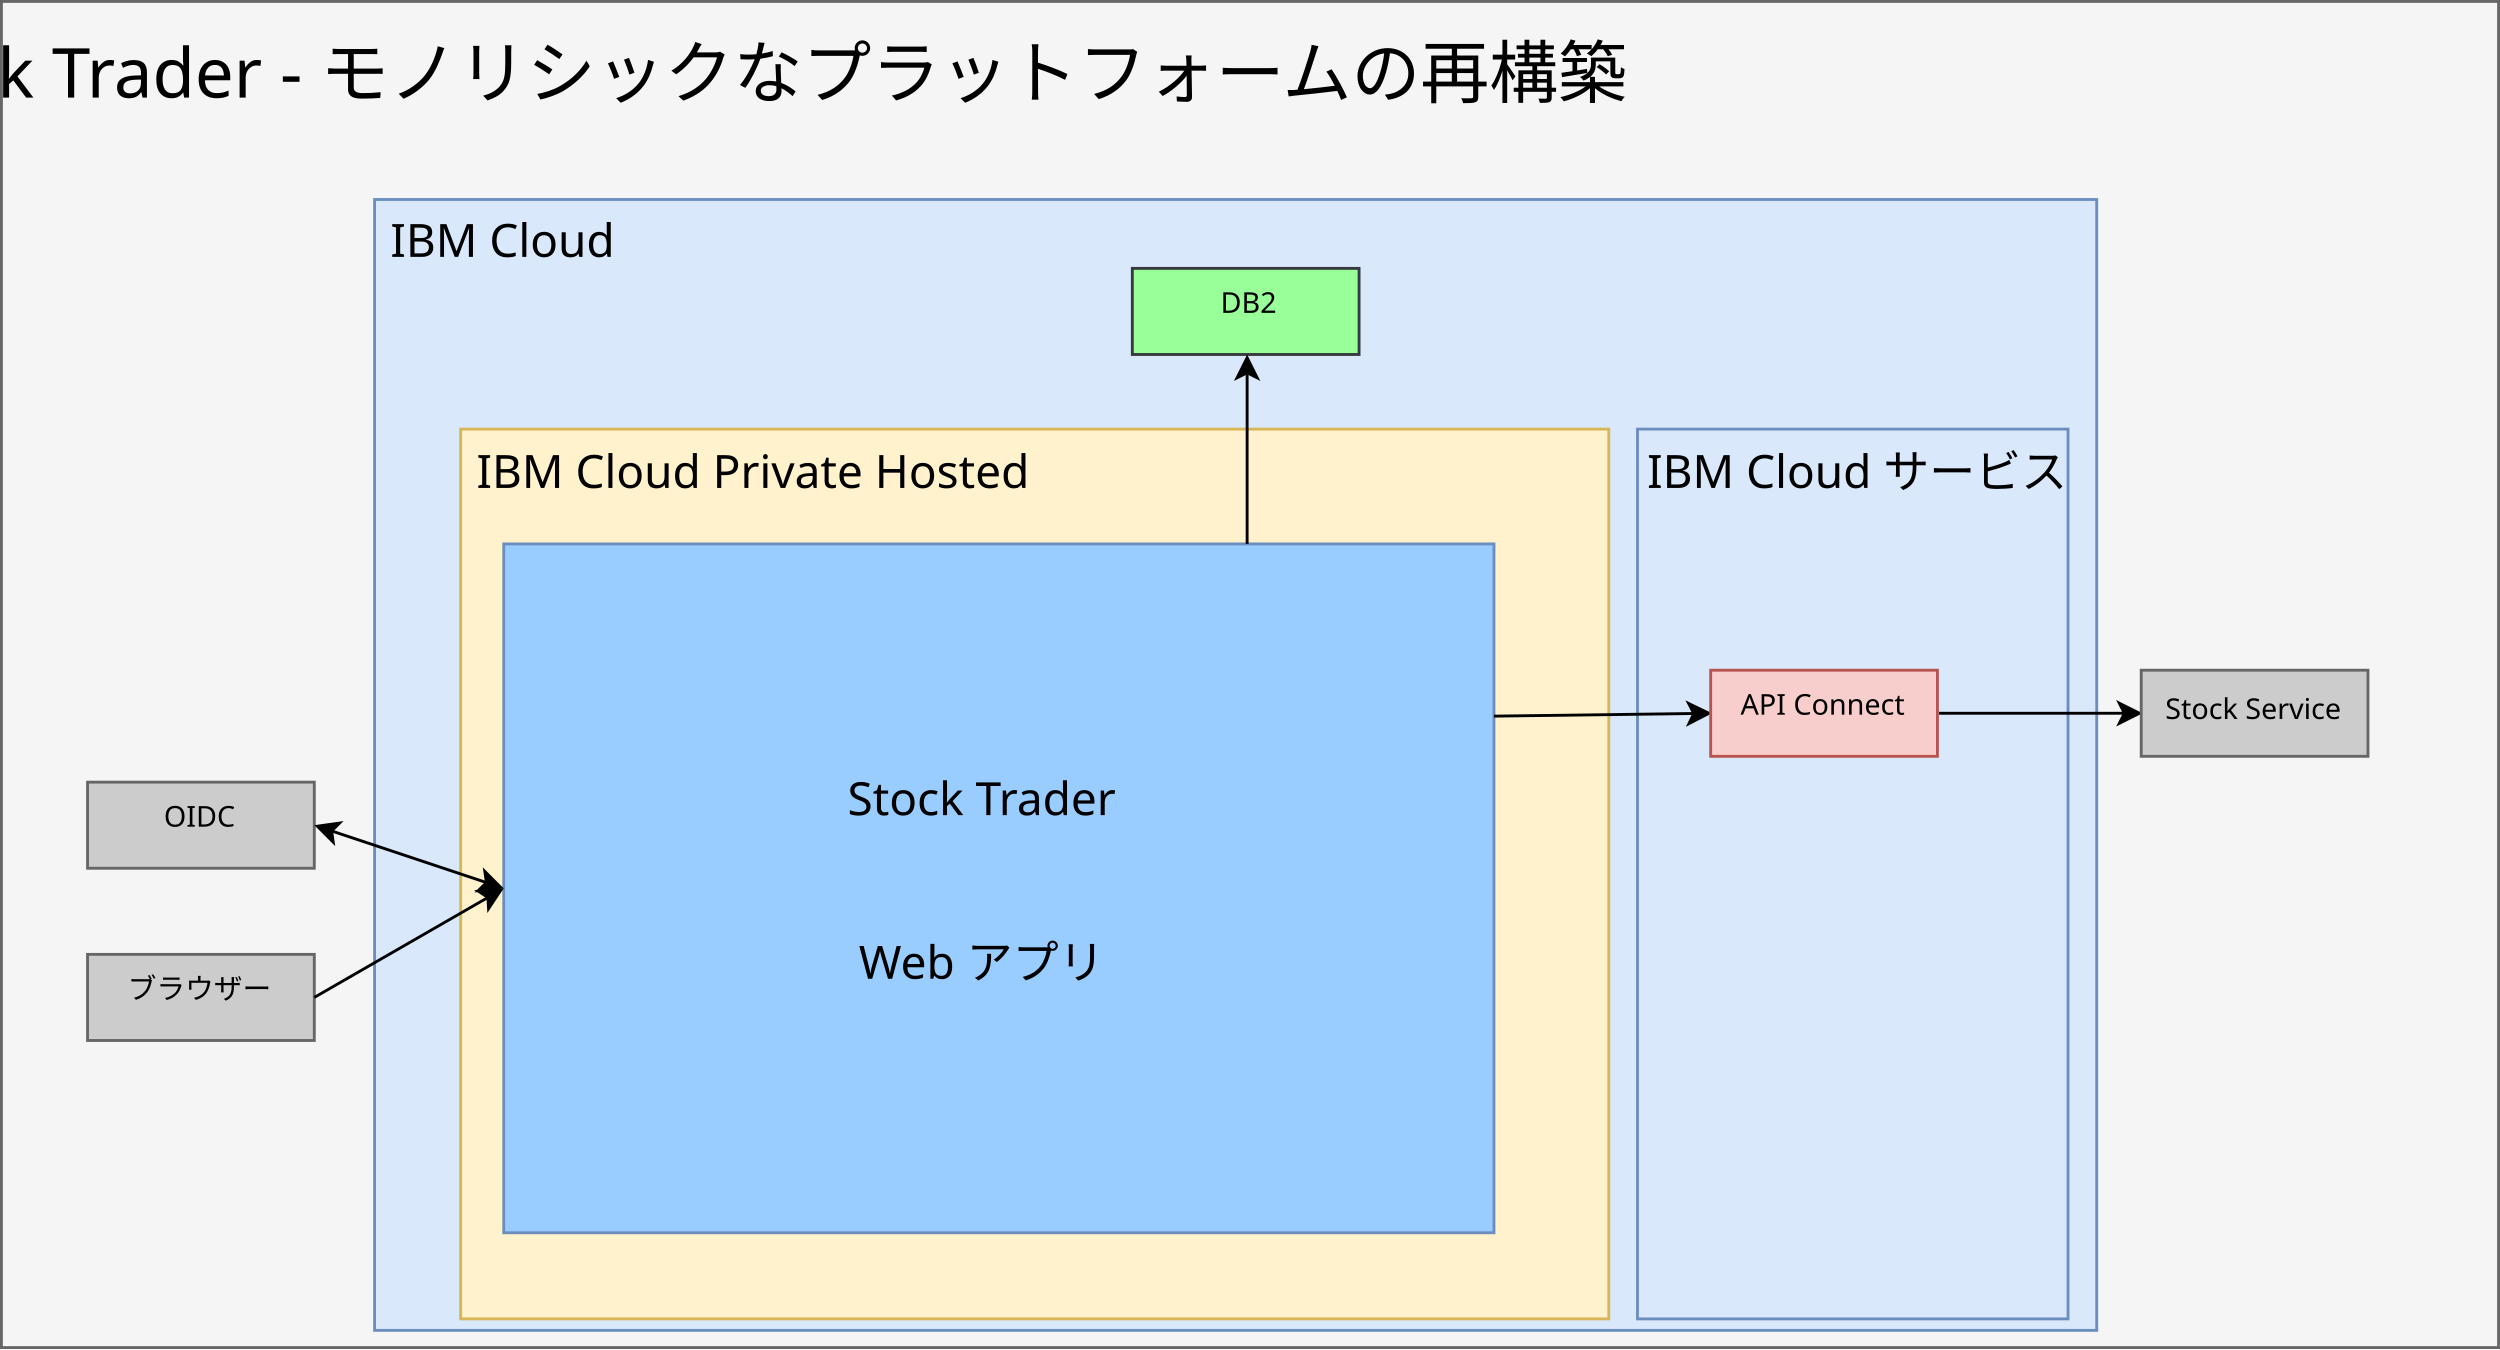
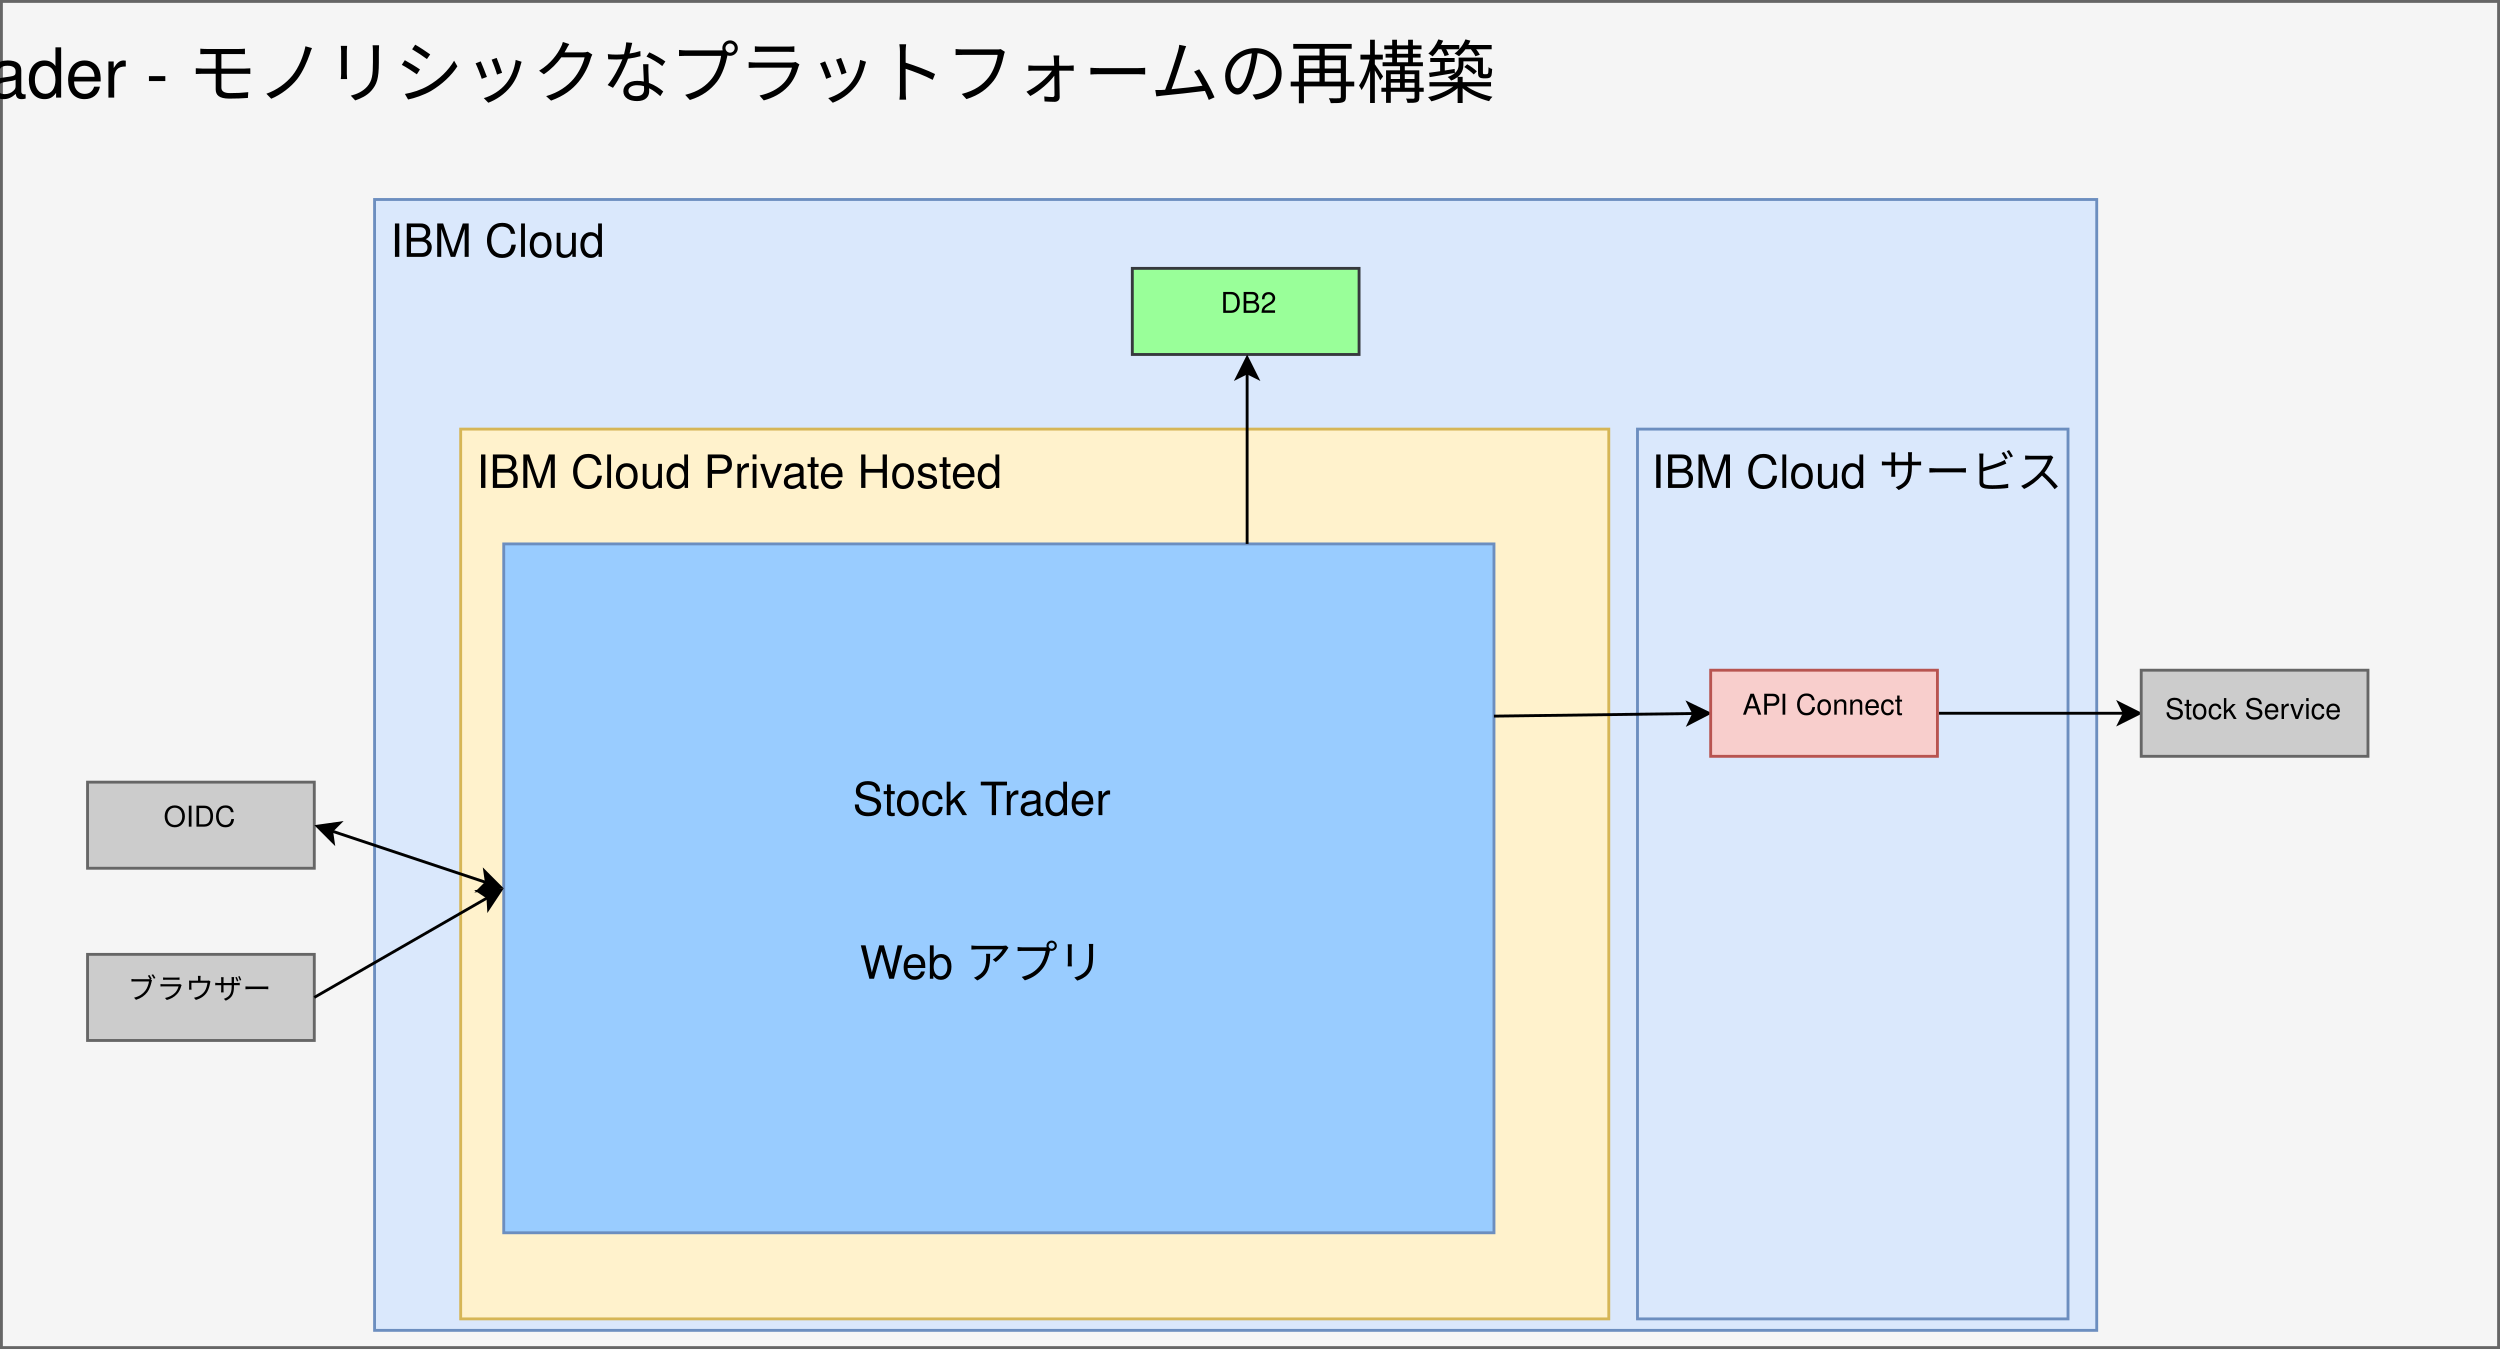
- <svg xmlns="http://www.w3.org/2000/svg" width="871px" height="470px" version="1.1" id="svg100">
-   <defs id="defs104" />
-   <g id="g10" pointer-events="none" transform="translate(0.5,0.5)">
-     <rect style="fill:#f5f5f5;stroke:#666666" y="0" x="0" id="rect4" height="469" width="870" />
-     <rect style="fill:#dae8fc;stroke:#6c8ebf" id="rect6" height="394" width="600" y="69" x="130" />
-     <rect style="fill:#dae8fc;stroke:#6c8ebf" id="rect8" height="310" width="150" y="149" x="570" />
-   </g>
-   <g style="font-size:24px;font-family:'MS UI Gothic';text-anchor:middle" id="g14" font-size="24px" transform="translate(44.5,0.5)">
-     <text id="text12" y="33.5" x="214.5">Stock Trader - モノリシックなプラットフォームの再構築</text>
-   </g>
-   <rect style="fill:#fff2cc;stroke:#d6b656" id="rect16" pointer-events="none" height="310" width="400" y="149.5" x="160.5" />
-   <g style="font-size:16px;font-family:'MS UI Gothic'" id="g20" font-size="16px" transform="translate(0.5,0.5)">
-     <text id="text18" y="169.5" x="165.5">IBM Cloud Private Hosted</text>
-   </g>
-   <rect style="fill:#99ff99;stroke:#36393d" id="rect22" pointer-events="none" height="30" width="79" y="93.5" x="394.5" />
-   <g style="font-size:10px;font-family:'MS UI Gothic';text-anchor:middle" id="g26" font-size="10px" transform="translate(0.5,0.5)">
-     <text id="text24" y="108.5" x="434.5">DB2</text>
-   </g>
-   <g id="g40" pointer-events="none" transform="translate(0.5,0.5)">
-     <rect style="fill:#99ccff;stroke:#6c8ebf" id="rect28" height="240" width="345" y="189" x="175" />
-     <g style="stroke:#000000;stroke-miterlimit:10" id="g38" stroke-miterlimit="10">
-       <path style="fill:none" id="path30" d="m 520,249 69.63,-0.92" />
-       <path id="path32" d="m 594.88,248.01 -6.95,3.6 1.7,-3.53 -1.79,-3.47 z" />
-       <path style="fill:none" id="path34" d="M 434,189 V 129.37" />
-       <path id="path36" d="m 434,124.12 3.5,7 -3.5,-1.75 -3.5,1.75 z" />
+ <svg xmlns="http://www.w3.org/2000/svg" width="871px" height="470px" version="1.1">
+   <g transform="translate(.5 .5)">
+     <g pointer-events="none">
+       <rect width="870" height="469" fill="#f5f5f5" stroke="#666" />
+       <rect x="130" y="69" width="600" height="394" fill="#dae8fc" stroke="#6c8ebf" />
+       <rect x="570" y="149" width="150" height="310" fill="#dae8fc" stroke="#6c8ebf" />
+     </g>
+     <g font-family="Helvetica" font-size="24px" text-anchor="middle">
+       <text x="214.5" y="33.5">Stock Trader - モノリシックなプラットフォームの再構築</text>
+     </g>
+     <rect x="160" y="149" width="400" height="310" fill="#fff2cc" pointer-events="none" stroke="#d6b656" />
+     <g font-family="Helvetica" font-size="16px">
+       <text x="165.5" y="169.5">IBM Cloud Private Hosted</text>
+     </g>
+     <rect x="394" y="93" width="79" height="30" fill="#9f9" pointer-events="none" stroke="#36393d" />
+     <g font-family="Helvetica" font-size="10px" text-anchor="middle">
+       <text x="434.5" y="108.5">DB2</text>
+     </g>
+     <g pointer-events="none">
+       <rect x="175" y="189" width="345" height="240" fill="#9cf" stroke="#6c8ebf" />
+       <g stroke="#000" stroke-miterlimit="10">
+         <path d="m520 249 69.63-0.92" fill="none" />
+         <path d="m594.88 248.01-6.95 3.6 1.7-3.53-1.79-3.47z" />
+         <path d="m434 189v-59.63" fill="none" />
+         <path d="m434 124.12 3.5 7-3.5-1.75-3.5 1.75z" />
+       </g>
+     </g>
+     <g font-family="Helvetica" font-size="16px">
+       <text x="135.5" y="89">IBM Cloud</text>
+     </g>
+     <path d="m675 248h64.63" fill="none" pointer-events="none" stroke="#000" stroke-miterlimit="10" />
+     <path d="m744.88 248-7 3.5 1.75-3.5-1.75-3.5z" pointer-events="none" stroke="#000" stroke-miterlimit="10" />
+     <g font-family="Helvetica" font-size="16px" text-anchor="middle">
+       <text x="646.5" y="169.5">IBM Cloud サービス</text>
+     </g>
+     <rect x="595.5" y="233" width="79" height="30" fill="#f8cecc" pointer-events="none" stroke="#b85450" />
+     <g font-family="Helvetica" font-size="10px" text-anchor="middle">
+       <text x="634.5" y="248.5">API Connect</text>
+     </g>
+     <rect x="30" y="332" width="79" height="30" fill="#ccc" pointer-events="none" stroke="#666" />
+     <g font-family="Helvetica" font-size="10px" text-anchor="middle">
+       <text x="69" y="347.5">ブラウザー</text>
+     </g>
+     <rect x="30" y="272" width="79" height="30" fill="#ccc" pointer-events="none" stroke="#666" />
+     <g font-family="Helvetica" font-size="10px" text-anchor="middle">
+       <text x="69" y="287.5">OIDC</text>
+     </g>
+     <g pointer-events="none">
+       <g stroke="#000" stroke-miterlimit="10">
+         <path d="m109 347 60.48-34.82" fill="none" />
+         <path d="m174.03 309.56-4.32 6.52-0.23-3.9-3.26-2.16z" />
+         <path d="m115.04 289.01 53.92 17.98" fill="none" />
+         <path d="m110.06 287.35 7.75-1.1-2.77 2.76 0.55 3.88z" />
+         <path d="m173.94 308.65-7.75 1.1 2.77-2.76-0.55-3.88z" />
+       </g>
+       <rect x="745.5" y="233" width="79" height="30" fill="#ccc" stroke="#666" />
+     </g>
+     <g font-family="Helvetica" font-size="10px" text-anchor="middle">
+       <text x="784.5" y="250">Stock Service</text>
+     </g>
+     <g font-family="Helvetica" font-size="16px" text-anchor="middle">
+       <text x="341.5" y="283.5">Stock Trader</text>
+       <text x="341.5" y="340.5">Web アプリ</text>
    </g>
  </g>
-   <g style="font-size:16px;font-family:'MS UI Gothic'" id="g44" font-size="16px" transform="translate(0.5,0.5)">
-     <text id="text42" y="89" x="135.5">IBM Cloud</text>
-   </g>
-   <path style="fill:none;stroke:#000000;stroke-miterlimit:10" id="path46" stroke-miterlimit="10" pointer-events="none" d="m 675.5,248.5 h 64.63" />
-   <path style="stroke:#000000;stroke-miterlimit:10" id="path48" stroke-miterlimit="10" pointer-events="none" d="m 745.38,248.5 -7,3.5 1.75,-3.5 -1.75,-3.5 z" />
-   <g style="font-size:16px;font-family:'MS UI Gothic';text-anchor:middle" id="g52" font-size="16px" transform="translate(0.5,0.5)">
-     <text id="text50" y="169.5" x="646.5">IBM Cloud サービス</text>
-   </g>
-   <rect style="fill:#f8cecc;stroke:#b85450" id="rect54" pointer-events="none" height="30" width="79" y="233.5" x="596" />
-   <g style="font-size:10px;font-family:'MS UI Gothic';text-anchor:middle" id="g58" font-size="10px" transform="translate(0.5,0.5)">
-     <text id="text56" y="248.5" x="634.5">API Connect</text>
-   </g>
-   <rect style="fill:#cccccc;stroke:#666666" id="rect60" pointer-events="none" height="30" width="79" y="332.5" x="30.5" />
-   <g style="font-size:10px;font-family:'MS UI Gothic';text-anchor:middle" id="g64" font-size="10px" transform="translate(0.5,0.5)">
-     <text id="text62" y="347.5" x="69">ブラウザー</text>
-   </g>
-   <rect style="fill:#cccccc;stroke:#666666" id="rect66" pointer-events="none" height="30" width="79" y="272.5" x="30.5" />
-   <g style="font-size:10px;font-family:'MS UI Gothic';text-anchor:middle" id="g70" font-size="10px" transform="translate(0.5,0.5)">
-     <text id="text68" y="287.5" x="69">OIDC</text>
-   </g>
-   <g id="g86" pointer-events="none" transform="translate(0.5,0.5)">
-     <g style="stroke:#000000;stroke-miterlimit:10" id="g82" stroke-miterlimit="10">
-       <path style="fill:none" id="path72" d="m 109,347 60.48,-34.82" />
-       <path id="path74" d="m 174.03,309.56 -4.32,6.52 -0.23,-3.9 -3.26,-2.16 z" />
-       <path style="fill:none" id="path76" d="m 115.04,289.01 53.92,17.98" />
-       <path id="path78" d="m 110.06,287.35 7.75,-1.1 -2.77,2.76 0.55,3.88 z" />
-       <path id="path80" d="m 173.94,308.65 -7.75,1.1 2.77,-2.76 -0.55,-3.88 z" />
-     </g>
-     <rect style="fill:#cccccc;stroke:#666666" id="rect84" height="30" width="79" y="233" x="745.5" />
-   </g>
-   <g style="font-size:10px;font-family:'MS UI Gothic';text-anchor:middle" id="g90" font-size="10px" transform="translate(0.5,0.5)">
-     <text id="text88" y="250" x="784.5">Stock Service</text>
-   </g>
-   <g style="font-size:16px;font-family:'MS UI Gothic';text-anchor:middle" id="g96" font-size="16px" transform="translate(0.5,0.5)">
-     <text id="text92" y="283.5" x="341.5">Stock Trader</text>
-     <text id="text94" y="340.5" x="341.5">Web アプリ</text>
-   </g>
</svg>
